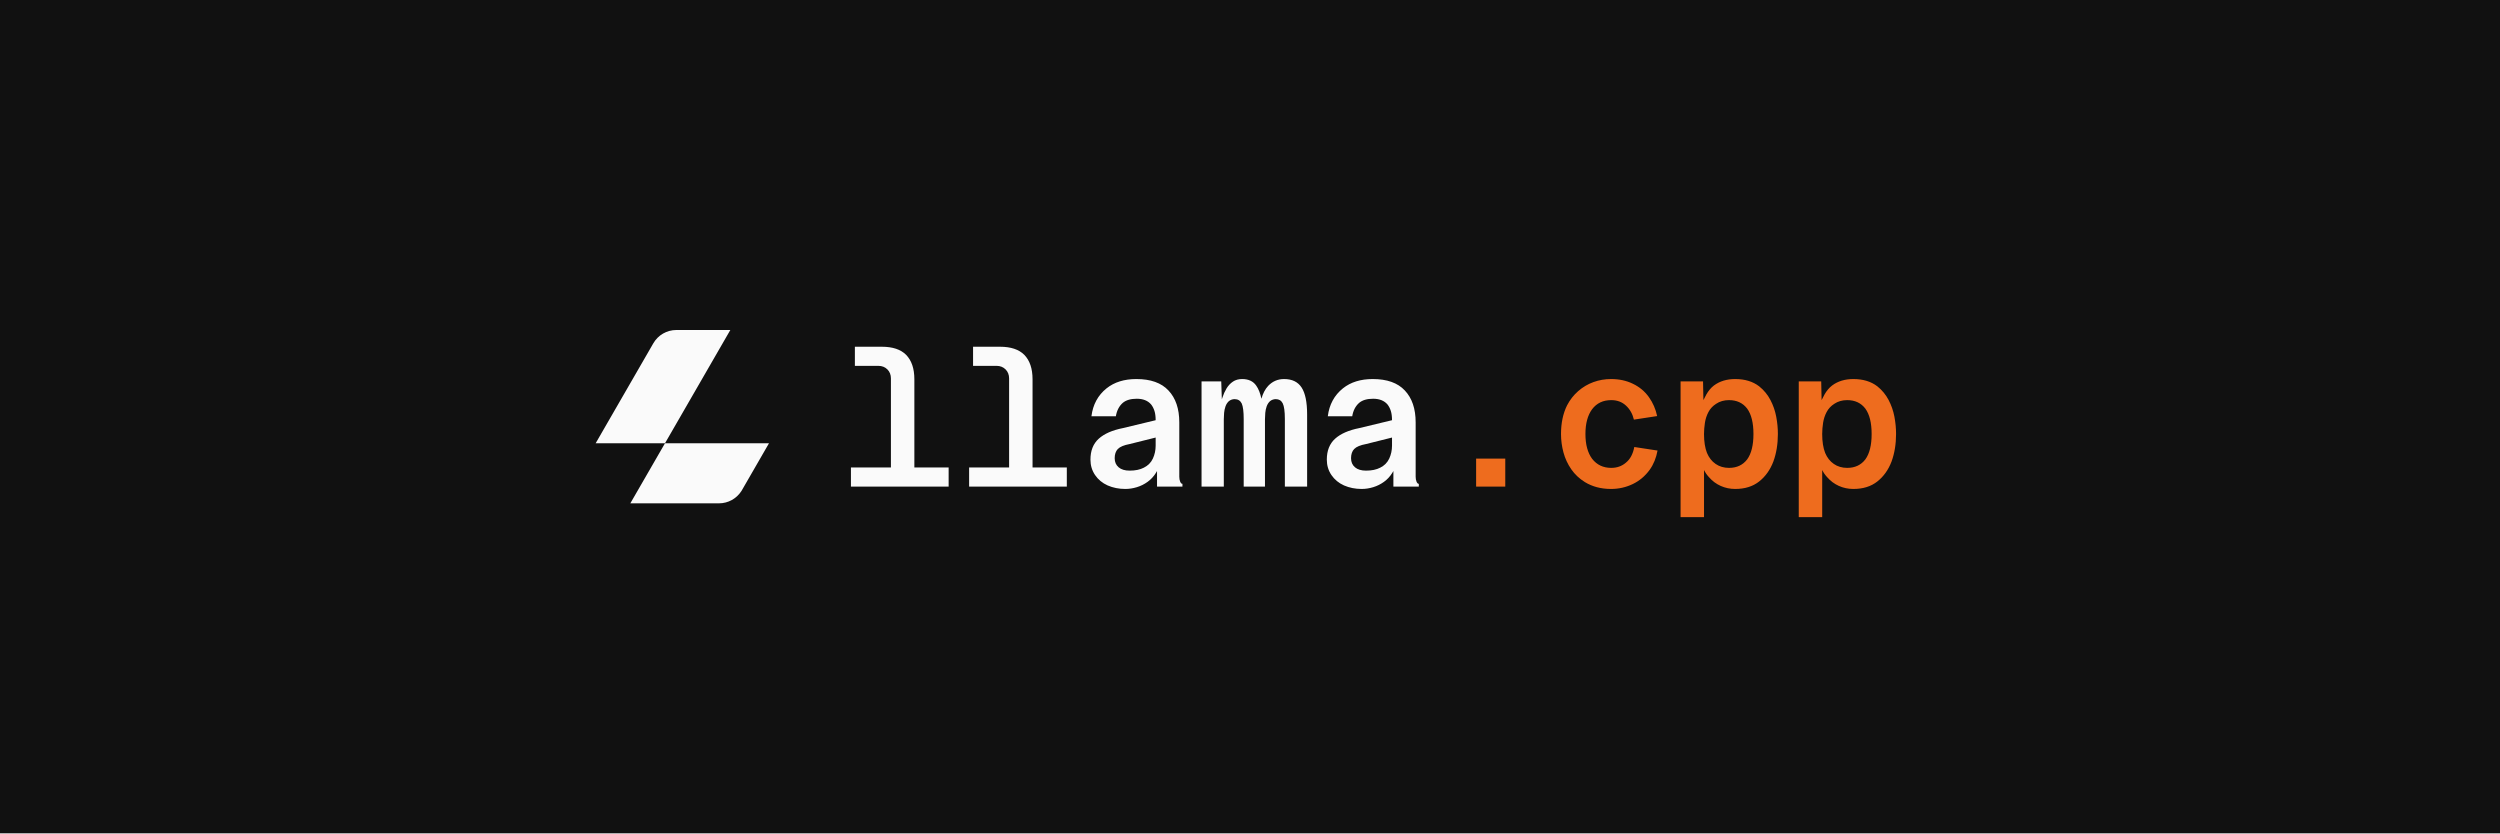
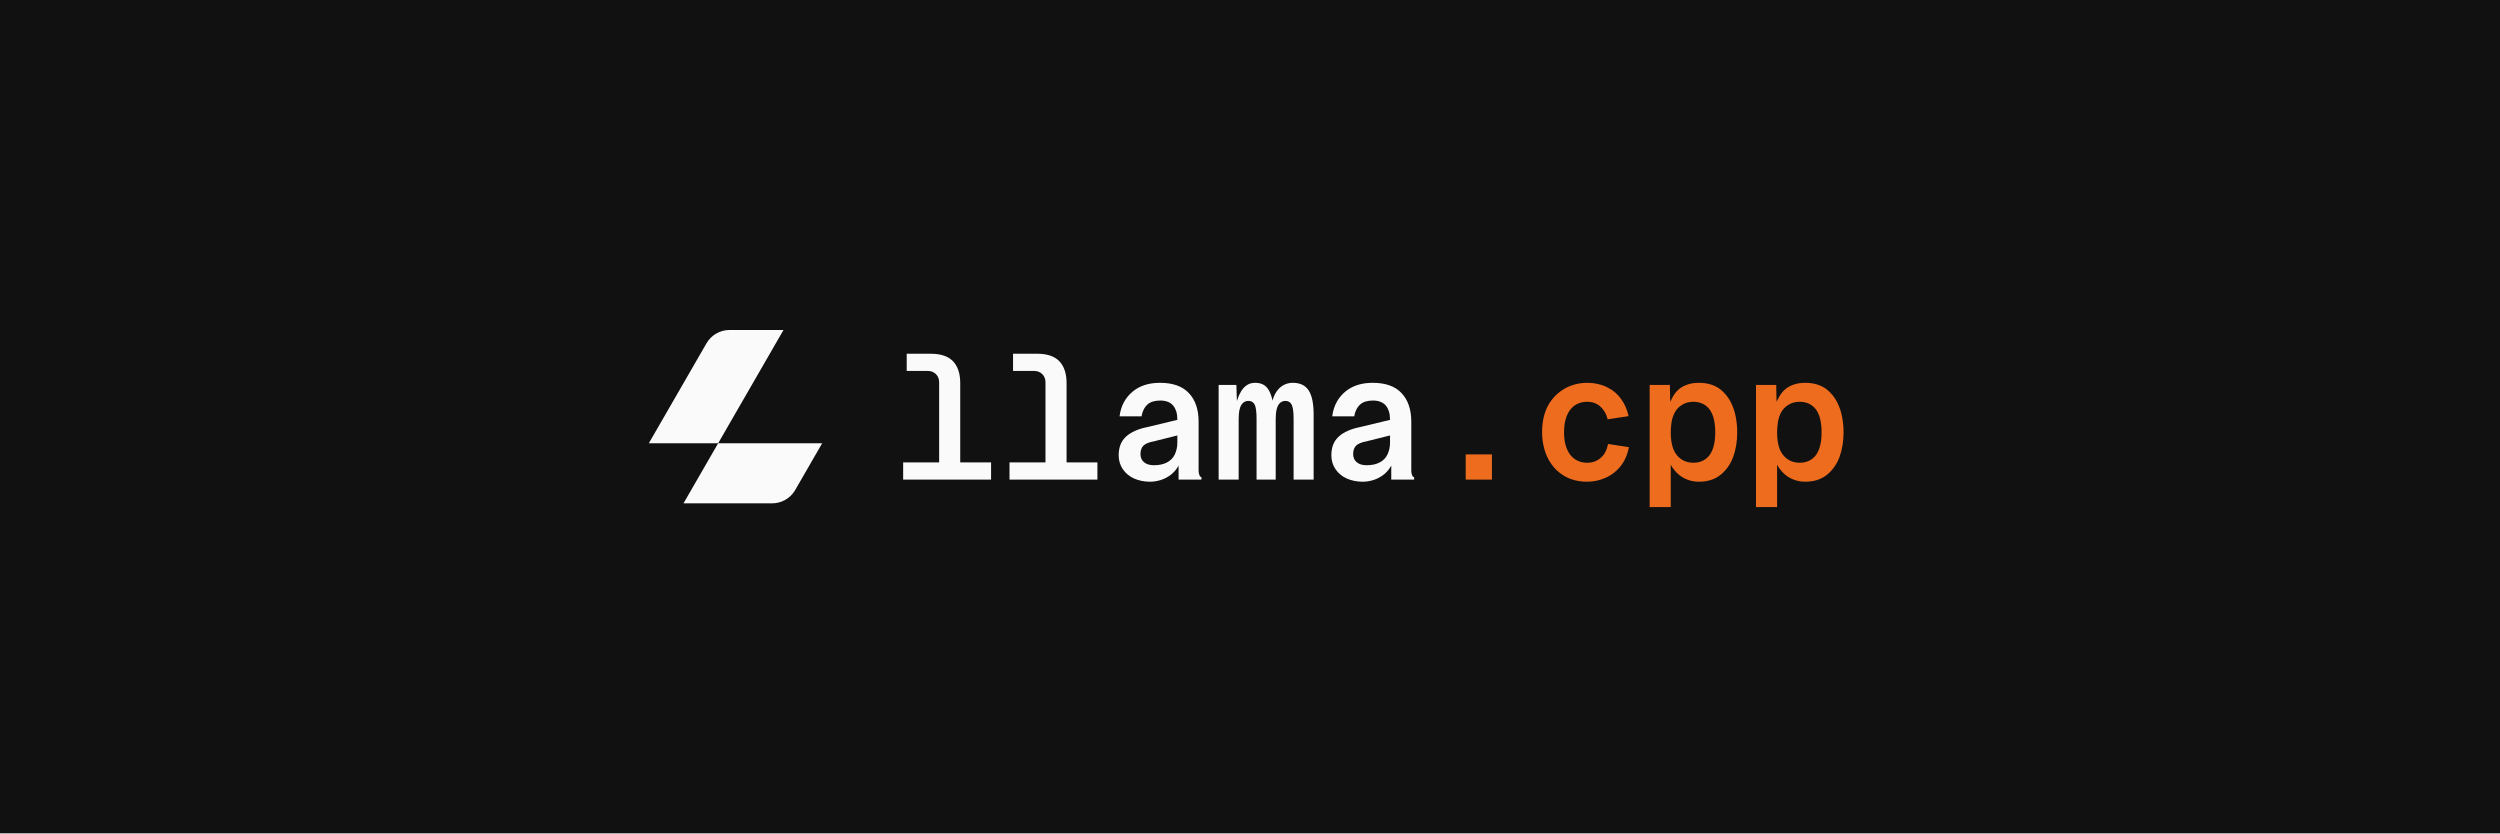
<svg xmlns="http://www.w3.org/2000/svg" width="7500" height="2500" viewBox="0 0 7500 2500" fill="none">
  <rect width="7500" height="2500" fill="#111111" />
-   <g transform="translate(1787.0 950.0)">
+   <g transform="translate(1946.5 950.0)">
    <path transform="translate(0 40) scale(0.866667)" d="M600 392L504.249 558L504.137 557.929C487.252 584.069 458.193 600 426.864 600H120L240 392H600Z" fill="#FAFAFA" />
    <path transform="translate(0 40) scale(0.866667)" d="M240 392H0L199.602 46.025C216.032 17.546 246.411 3.25756e-05 279.29 0H466.154L240 392Z" fill="#FAFAFA" />
-     <path d="M765.818 509.773V452.455H885.773V185.364Q885.773 168.818 875.136 158.182Q864.5 147.545 847.955 147.545H777.636V90.227H858.591Q907.045 90.227 931.273 114.455Q956.091 139.864 956.091 187.727V452.455H1058.909V509.773ZM1120.364 509.773V452.455H1240.318V185.364Q1240.318 168.818 1229.682 158.182Q1219.045 147.545 1202.5 147.545H1132.182V90.227H1213.136Q1261.591 90.227 1285.818 114.455Q1310.636 139.864 1310.636 187.727V452.455H1413.455V509.773ZM1588.955 516.864Q1560 516.864 1535.773 506.227Q1512.136 495.591 1498.25 475.205Q1484.364 454.818 1484.364 428.818Q1484.364 388.636 1509.182 366.182Q1534 343.727 1581.864 334.273L1679.955 310.636Q1679.955 294.091 1676.409 282.864Q1672.864 271.636 1666.364 263.364Q1651.591 246.227 1623.227 246.227Q1596.045 246.227 1581.273 258.636Q1564.727 273.409 1560.591 298.818H1487.318Q1493.818 246.227 1532.818 214.909Q1567.682 187.136 1622.045 187.136Q1686.455 187.136 1718.364 221.409Q1750.864 255.682 1750.864 317.136V480.227Q1750.864 488.5 1753.523 495Q1756.182 501.5 1760.318 501.5V509.773H1684.091V463.091Q1682.318 466.045 1680.545 469Q1670.5 484.955 1655.727 495.591Q1640.955 506.227 1623.523 511.545Q1606.091 516.864 1588.955 516.864ZM1601.955 461.909Q1627.364 461.909 1644.5 453.045Q1663.409 443.591 1671.682 425.568Q1679.955 407.545 1679.955 386.864V362.636L1601.955 382.136Q1576.545 386.864 1566.5 396.909Q1557.045 406.955 1557.045 424.682Q1557.045 441.818 1568.864 451.864Q1580.682 461.909 1601.955 461.909ZM1817.636 509.773V194.227H1876.727L1878.5 248Q1879.091 245.636 1880.273 242.682Q1885 227.909 1892.682 215.205Q1900.364 202.5 1911.886 194.818Q1923.409 187.136 1939.364 187.136Q1968.318 187.136 1981.909 207.227Q1991.955 221.409 1997.273 246.227Q2003.773 222.591 2017.364 207.818Q2036.864 187.136 2065.227 187.136Q2101.273 187.136 2117.818 212.545Q2134.364 237.955 2134.364 293.5V509.773H2067.591V307.091Q2067.591 272.818 2061.091 259.818Q2054.591 247.409 2040.409 247.409Q2030.955 247.409 2023.273 253.318Q2016.182 259.818 2012.932 269.273Q2009.682 278.727 2008.795 288.773Q2007.909 298.818 2007.909 307.682V509.773H1944.091V307.091Q1944.091 274 1938.182 260.409Q1931.682 247.409 1916.909 247.409Q1907.455 247.409 1899.773 253.318Q1892.682 259.818 1889.432 269.273Q1886.182 278.727 1885.295 288.773Q1884.409 298.818 1884.409 307.682V509.773ZM2298.045 516.864Q2269.091 516.864 2244.864 506.227Q2221.227 495.591 2207.341 475.205Q2193.455 454.818 2193.455 428.818Q2193.455 388.636 2218.273 366.182Q2243.091 343.727 2290.955 334.273L2389.045 310.636Q2389.045 294.091 2385.5 282.864Q2381.955 271.636 2375.455 263.364Q2360.682 246.227 2332.318 246.227Q2305.136 246.227 2290.364 258.636Q2273.818 273.409 2269.682 298.818H2196.409Q2202.909 246.227 2241.909 214.909Q2276.773 187.136 2331.136 187.136Q2395.545 187.136 2427.455 221.409Q2459.955 255.682 2459.955 317.136V480.227Q2459.955 488.5 2462.614 495Q2465.273 501.5 2469.409 501.5V509.773H2393.182V463.091Q2391.409 466.045 2389.636 469Q2379.591 484.955 2364.818 495.591Q2350.045 506.227 2332.614 511.545Q2315.182 516.864 2298.045 516.864ZM2311.045 461.909Q2336.455 461.909 2353.591 453.045Q2372.5 443.591 2380.773 425.568Q2389.045 407.545 2389.045 386.864V362.636L2311.045 382.136Q2285.636 386.864 2275.591 396.909Q2266.136 406.955 2266.136 424.682Q2266.136 441.818 2277.955 451.864Q2289.773 461.909 2311.045 461.909Z" fill="#FAFAFA" />
-     <path d="M2641.364 509.773V425.864H2728.818V509.773ZM3046.136 516.864Q3001.227 516.864 2967.545 496.182Q2942.727 480.818 2926.773 457.773Q2910.818 434.727 2903.432 407.545Q2896.045 380.364 2896.045 352Q2896.045 302.364 2914.364 265.727Q2927.364 240.909 2947.75 223.182Q2968.136 205.455 2993.25 196.295Q3018.364 187.136 3046.136 187.136Q3082.773 187.136 3111.727 201.318Q3141.273 215.5 3159.591 241.205Q3177.909 266.909 3184.409 298.227L3114.682 308.864Q3108.773 283.455 3091.045 266.909Q3073.318 250.364 3046.727 250.364Q3010.091 250.364 2989.409 277.545Q2969.318 304.727 2969.318 352Q2969.318 399.273 2989.409 426.455Q3010.682 453.636 3046.727 453.636Q3072.727 453.636 3091.045 437.682Q3109.955 422.318 3115.864 391L3185.591 401.636Q3179.682 434.727 3161.955 459.545Q3141.273 487.909 3110.841 502.386Q3080.409 516.864 3046.136 516.864ZM3254.727 601.364V194.227H3322.091L3323.273 250.364Q3327.409 241.5 3332.136 233.227Q3341.591 216.682 3354.591 206.636Q3380.591 187.136 3418.409 187.136Q3462.136 187.136 3490.5 209Q3511.773 226.136 3524.182 249.773Q3536.591 273.409 3541.614 299.705Q3546.636 326 3546.636 352Q3546.636 397.5 3533.045 434.727Q3518.864 471.955 3490.5 494.409Q3462.136 516.864 3418.409 516.864Q3395.364 516.864 3374.977 507.705Q3354.591 498.545 3339.818 481.409Q3330.955 471.955 3325.045 460.136V601.364ZM3400.091 453.636Q3434.955 453.636 3454.455 428.227Q3473.364 402.227 3473.364 352Q3473.364 301.773 3454.455 275.773Q3434.955 250.364 3400.091 250.364Q3377.636 250.364 3361.091 261.591Q3346.318 271.045 3338.341 286.114Q3330.364 301.182 3327.705 318.614Q3325.045 336.045 3325.045 352Q3325.045 386.273 3333.909 408.727Q3342.773 430 3359.909 441.818Q3377.045 453.636 3400.091 453.636ZM3609.273 601.364V194.227H3676.636L3677.818 250.364Q3681.955 241.5 3686.682 233.227Q3696.136 216.682 3709.136 206.636Q3735.136 187.136 3772.955 187.136Q3816.682 187.136 3845.045 209Q3866.318 226.136 3878.727 249.773Q3891.136 273.409 3896.159 299.705Q3901.182 326 3901.182 352Q3901.182 397.5 3887.591 434.727Q3873.409 471.955 3845.045 494.409Q3816.682 516.864 3772.955 516.864Q3749.909 516.864 3729.523 507.705Q3709.136 498.545 3694.364 481.409Q3685.5 471.955 3679.591 460.136V601.364ZM3754.636 453.636Q3789.5 453.636 3809 428.227Q3827.909 402.227 3827.909 352Q3827.909 301.773 3809 275.773Q3789.5 250.364 3754.636 250.364Q3732.182 250.364 3715.636 261.591Q3700.864 271.045 3692.886 286.114Q3684.909 301.182 3682.25 318.614Q3679.591 336.045 3679.591 352Q3679.591 386.273 3688.455 408.727Q3697.318 430 3714.455 441.818Q3731.591 453.636 3754.636 453.636Z" fill="#EE6C1E" />
+     <path d="M762.986 488.753V437.178H870.92V196.851Q870.92 181.963 861.35 172.393Q851.779 162.822 836.892 162.822H773.62V111.247H846.462Q890.061 111.247 911.861 133.047Q934.192 155.91 934.192 198.978V437.178H1026.708V488.753ZM1082.004 488.753V437.178H1189.939V196.851Q1189.939 181.963 1180.368 172.393Q1170.798 162.822 1155.91 162.822H1092.638V111.247H1165.481Q1209.08 111.247 1230.879 133.047Q1253.211 155.91 1253.211 198.978V437.178H1345.726V488.753ZM1503.64 495.133Q1477.587 495.133 1455.787 485.562Q1434.519 475.992 1422.025 457.648Q1409.53 439.305 1409.53 415.91Q1409.53 379.755 1431.861 359.55Q1454.192 339.346 1497.26 330.838L1585.521 309.571Q1585.521 294.683 1582.331 284.581Q1579.141 274.479 1573.292 267.035Q1560 251.616 1534.479 251.616Q1510.02 251.616 1496.728 262.781Q1481.84 276.074 1478.119 298.937H1412.188Q1418.037 251.616 1453.129 223.436Q1484.499 198.446 1533.415 198.446Q1591.37 198.446 1620.082 229.284Q1649.325 260.123 1649.325 315.419V462.168Q1649.325 469.611 1651.718 475.46Q1654.11 481.309 1657.832 481.309V488.753H1589.243V446.748Q1587.648 449.407 1586.053 452.065Q1577.014 466.421 1563.722 475.992Q1550.429 485.562 1534.744 490.348Q1519.059 495.133 1503.64 495.133ZM1515.337 445.685Q1538.2 445.685 1553.62 437.71Q1570.634 429.202 1578.078 412.986Q1585.521 396.769 1585.521 378.16V356.36L1515.337 373.906Q1492.474 378.16 1483.436 387.198Q1474.928 396.237 1474.928 412.188Q1474.928 427.607 1485.562 436.646Q1496.196 445.685 1515.337 445.685ZM1709.407 488.753V204.826H1762.577L1764.172 253.211Q1764.703 251.084 1765.767 248.425Q1770.02 235.133 1776.933 223.701Q1783.845 212.27 1794.213 205.358Q1804.581 198.446 1818.937 198.446Q1844.99 198.446 1857.219 216.524Q1866.258 229.284 1871.043 251.616Q1876.892 230.348 1889.121 217.055Q1906.667 198.446 1932.188 198.446Q1964.622 198.446 1979.509 221.309Q1994.397 244.172 1994.397 294.151V488.753H1934.315V306.38Q1934.315 275.542 1928.466 263.845Q1922.618 252.679 1909.857 252.679Q1901.35 252.679 1894.438 257.996Q1888.057 263.845 1885.133 272.352Q1882.209 280.859 1881.411 289.898Q1880.613 298.937 1880.613 306.912V488.753H1823.19V306.38Q1823.19 276.605 1817.873 264.376Q1812.025 252.679 1798.732 252.679Q1790.225 252.679 1783.313 257.996Q1776.933 263.845 1774.008 272.352Q1771.084 280.859 1770.286 289.898Q1769.489 298.937 1769.489 306.912V488.753ZM2141.677 495.133Q2115.624 495.133 2093.824 485.562Q2072.556 475.992 2060.061 457.648Q2047.566 439.305 2047.566 415.91Q2047.566 379.755 2069.898 359.55Q2092.229 339.346 2135.297 330.838L2223.558 309.571Q2223.558 294.683 2220.368 284.581Q2217.178 274.479 2211.329 267.035Q2198.037 251.616 2172.515 251.616Q2148.057 251.616 2134.765 262.781Q2119.877 276.074 2116.155 298.937H2050.225Q2056.074 251.616 2091.166 223.436Q2122.536 198.446 2171.452 198.446Q2229.407 198.446 2258.119 229.284Q2287.362 260.123 2287.362 315.419V462.168Q2287.362 469.611 2289.755 475.46Q2292.147 481.309 2295.869 481.309V488.753H2227.28V446.748Q2225.685 449.407 2224.09 452.065Q2215.051 466.421 2201.759 475.992Q2188.466 485.562 2172.781 490.348Q2157.096 495.133 2141.677 495.133ZM2153.374 445.685Q2176.237 445.685 2191.656 437.71Q2208.671 429.202 2216.115 412.986Q2223.558 396.769 2223.558 378.16V356.36L2153.374 373.906Q2130.511 378.16 2121.472 387.198Q2112.965 396.237 2112.965 412.188Q2112.965 427.607 2123.599 436.646Q2134.233 445.685 2153.374 445.685Z" fill="#FAFAFA" />
+     <path d="M2450.593 488.753V413.252H2529.284V488.753ZM2814.806 495.133Q2774.397 495.133 2744.09 476.524Q2721.759 462.699 2707.403 441.963Q2693.047 421.227 2686.401 396.769Q2679.755 372.311 2679.755 346.789Q2679.755 302.127 2696.237 269.162Q2707.935 246.83 2726.278 230.879Q2744.622 214.928 2767.219 206.687Q2789.816 198.446 2814.806 198.446Q2847.771 198.446 2873.824 211.207Q2900.409 223.967 2916.892 247.096Q2933.374 270.225 2939.223 298.405L2876.483 307.975Q2871.166 285.112 2855.215 270.225Q2839.264 255.337 2815.337 255.337Q2782.372 255.337 2763.763 279.796Q2745.685 304.254 2745.685 346.789Q2745.685 389.325 2763.763 413.783Q2782.904 438.241 2815.337 438.241Q2838.732 438.241 2855.215 423.885Q2872.229 410.061 2877.546 381.881L2940.286 391.452Q2934.969 421.227 2919.018 443.558Q2900.409 469.08 2873.027 482.106Q2845.644 495.133 2814.806 495.133ZM3002.495 571.166V204.826H3063.108L3064.172 255.337Q3067.894 247.362 3072.147 239.918Q3080.654 225.031 3092.352 215.992Q3115.746 198.446 3149.775 198.446Q3189.121 198.446 3214.642 218.119Q3233.783 233.538 3244.949 254.806Q3256.115 276.074 3260.634 299.734Q3265.153 323.395 3265.153 346.789Q3265.153 387.73 3252.924 421.227Q3240.164 454.724 3214.642 474.928Q3189.121 495.133 3149.775 495.133Q3129.039 495.133 3110.695 486.892Q3092.352 478.65 3079.059 463.231Q3071.084 454.724 3065.767 444.09V571.166ZM3133.292 438.241Q3164.663 438.241 3182.209 415.378Q3199.223 391.984 3199.223 346.789Q3199.223 301.595 3182.209 278.2Q3164.663 255.337 3133.292 255.337Q3113.088 255.337 3098.2 265.44Q3084.908 273.947 3077.73 287.505Q3070.552 301.063 3068.16 316.748Q3065.767 332.434 3065.767 346.789Q3065.767 377.628 3073.742 397.832Q3081.718 416.973 3097.137 427.607Q3112.556 438.241 3133.292 438.241ZM3321.513 571.166V204.826H3382.127L3383.19 255.337Q3386.912 247.362 3391.166 239.918Q3399.673 225.031 3411.37 215.992Q3434.765 198.446 3468.793 198.446Q3508.139 198.446 3533.661 218.119Q3552.802 233.538 3563.967 254.806Q3575.133 276.074 3579.652 299.734Q3584.172 323.395 3584.172 346.789Q3584.172 387.73 3571.943 421.227Q3559.182 454.724 3533.661 474.928Q3508.139 495.133 3468.793 495.133Q3448.057 495.133 3429.714 486.892Q3411.37 478.65 3398.078 463.231Q3390.102 454.724 3384.785 444.09V571.166ZM3452.311 438.241Q3483.681 438.241 3501.227 415.378Q3518.241 391.984 3518.241 346.789Q3518.241 301.595 3501.227 278.2Q3483.681 255.337 3452.311 255.337Q3432.106 255.337 3417.219 265.44Q3403.926 273.947 3396.748 287.505Q3389.571 301.063 3387.178 316.748Q3384.785 332.434 3384.785 346.789Q3384.785 377.628 3392.761 397.832Q3400.736 416.973 3416.155 427.607Q3431.575 438.241 3452.311 438.241Z" fill="#EE6C1E" />
  </g>
</svg>
